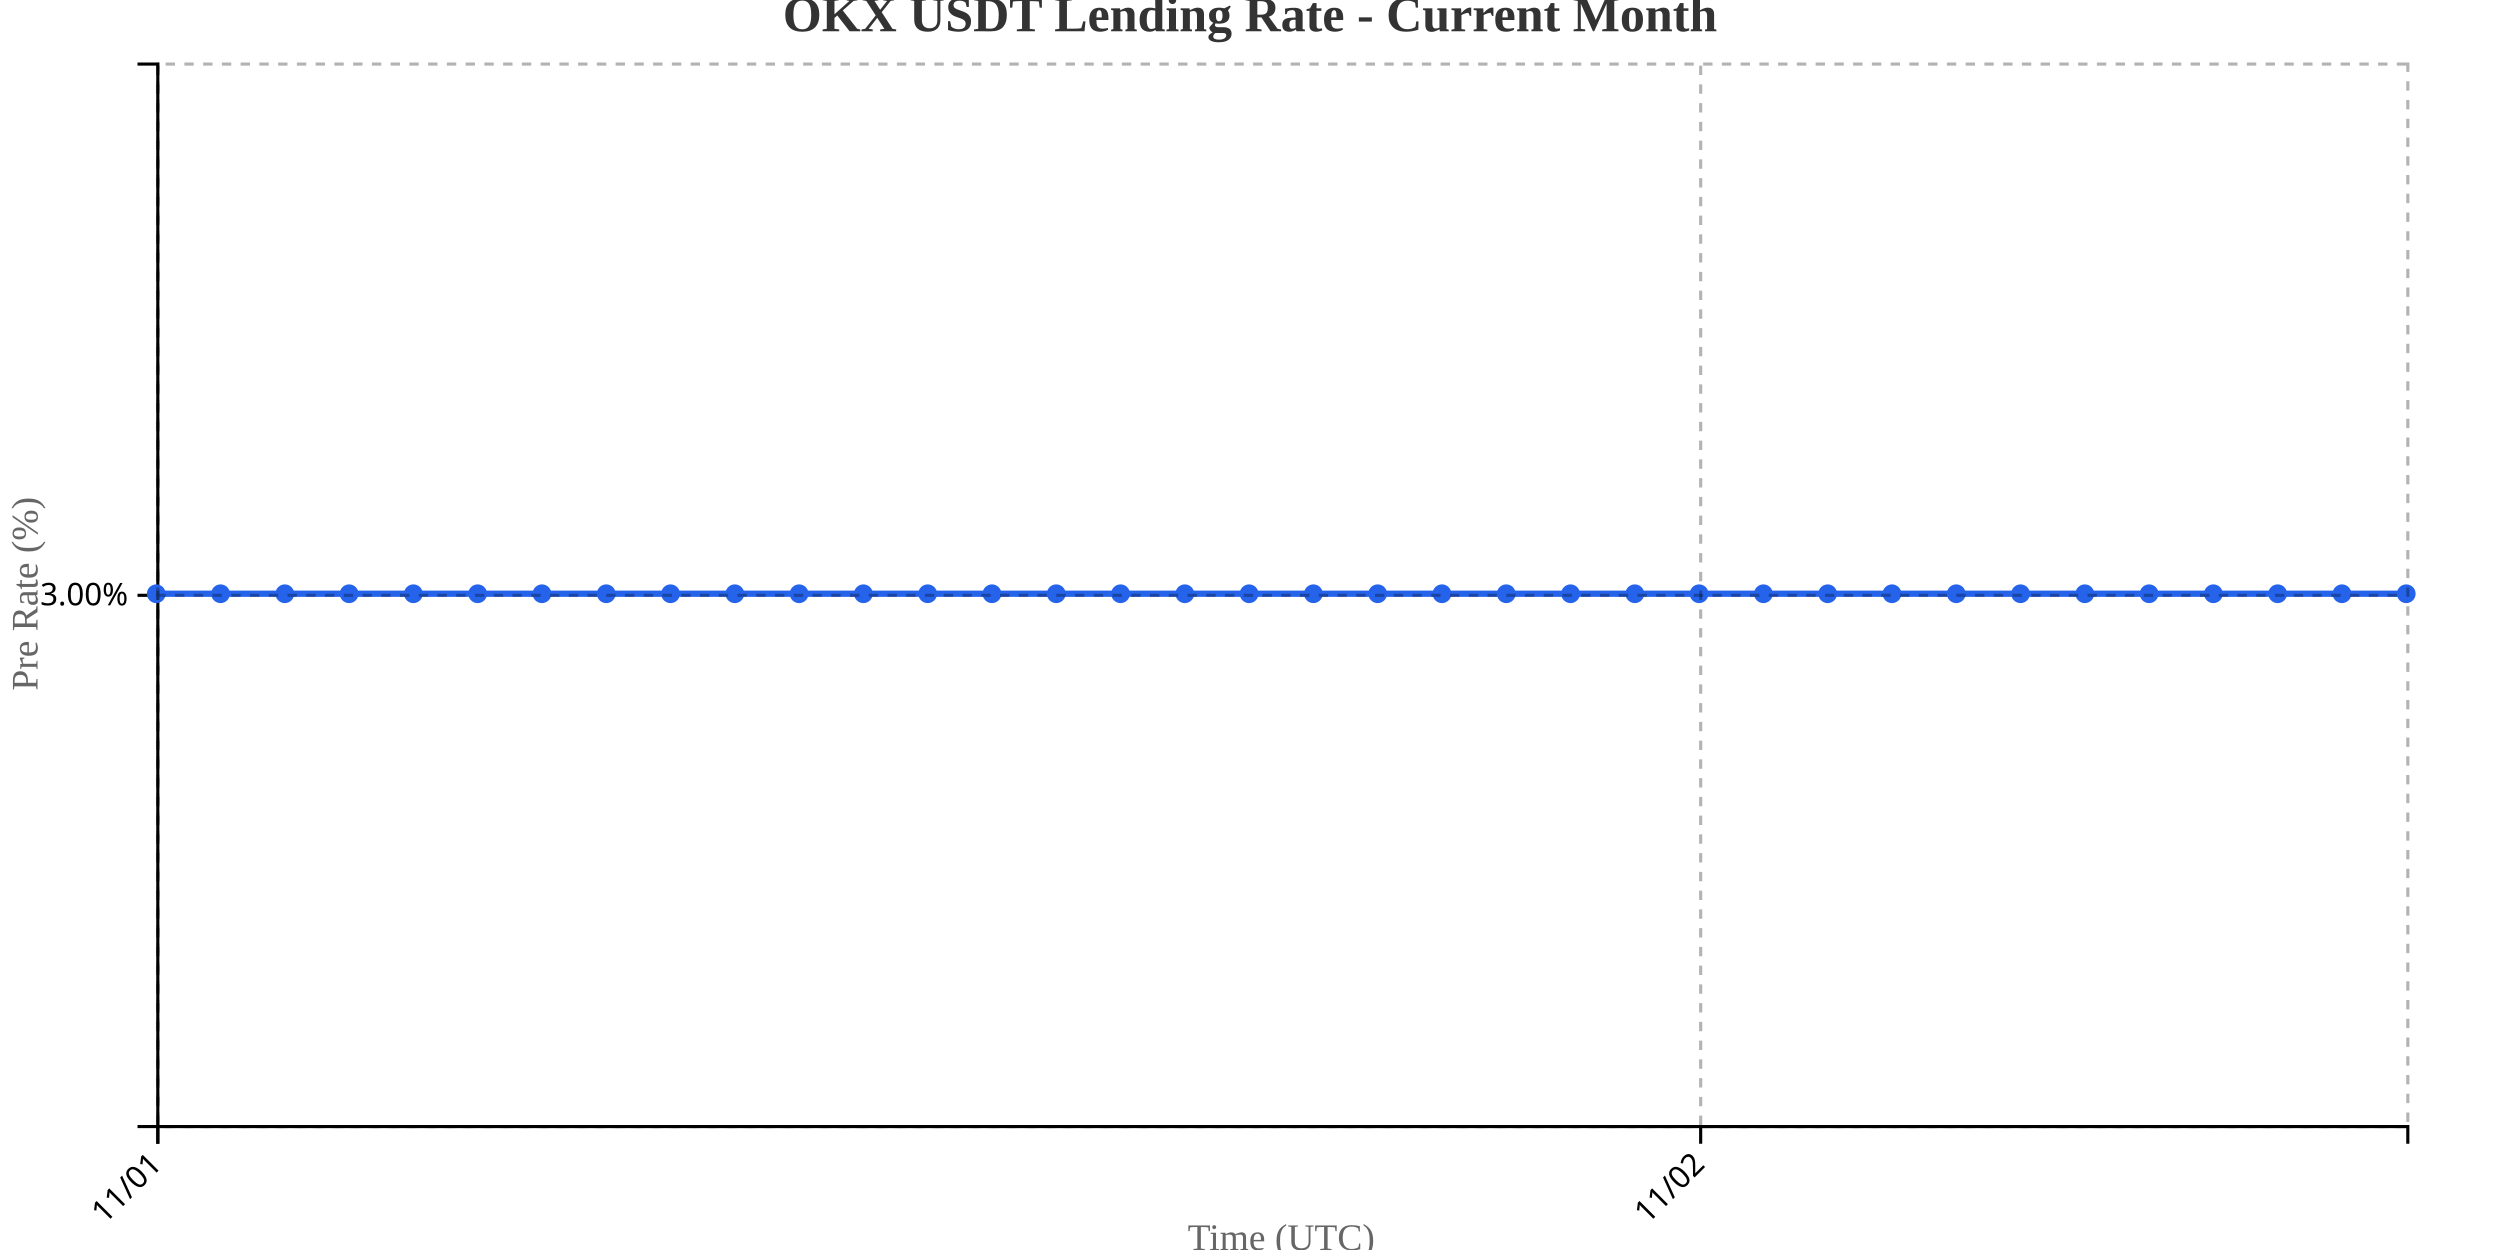
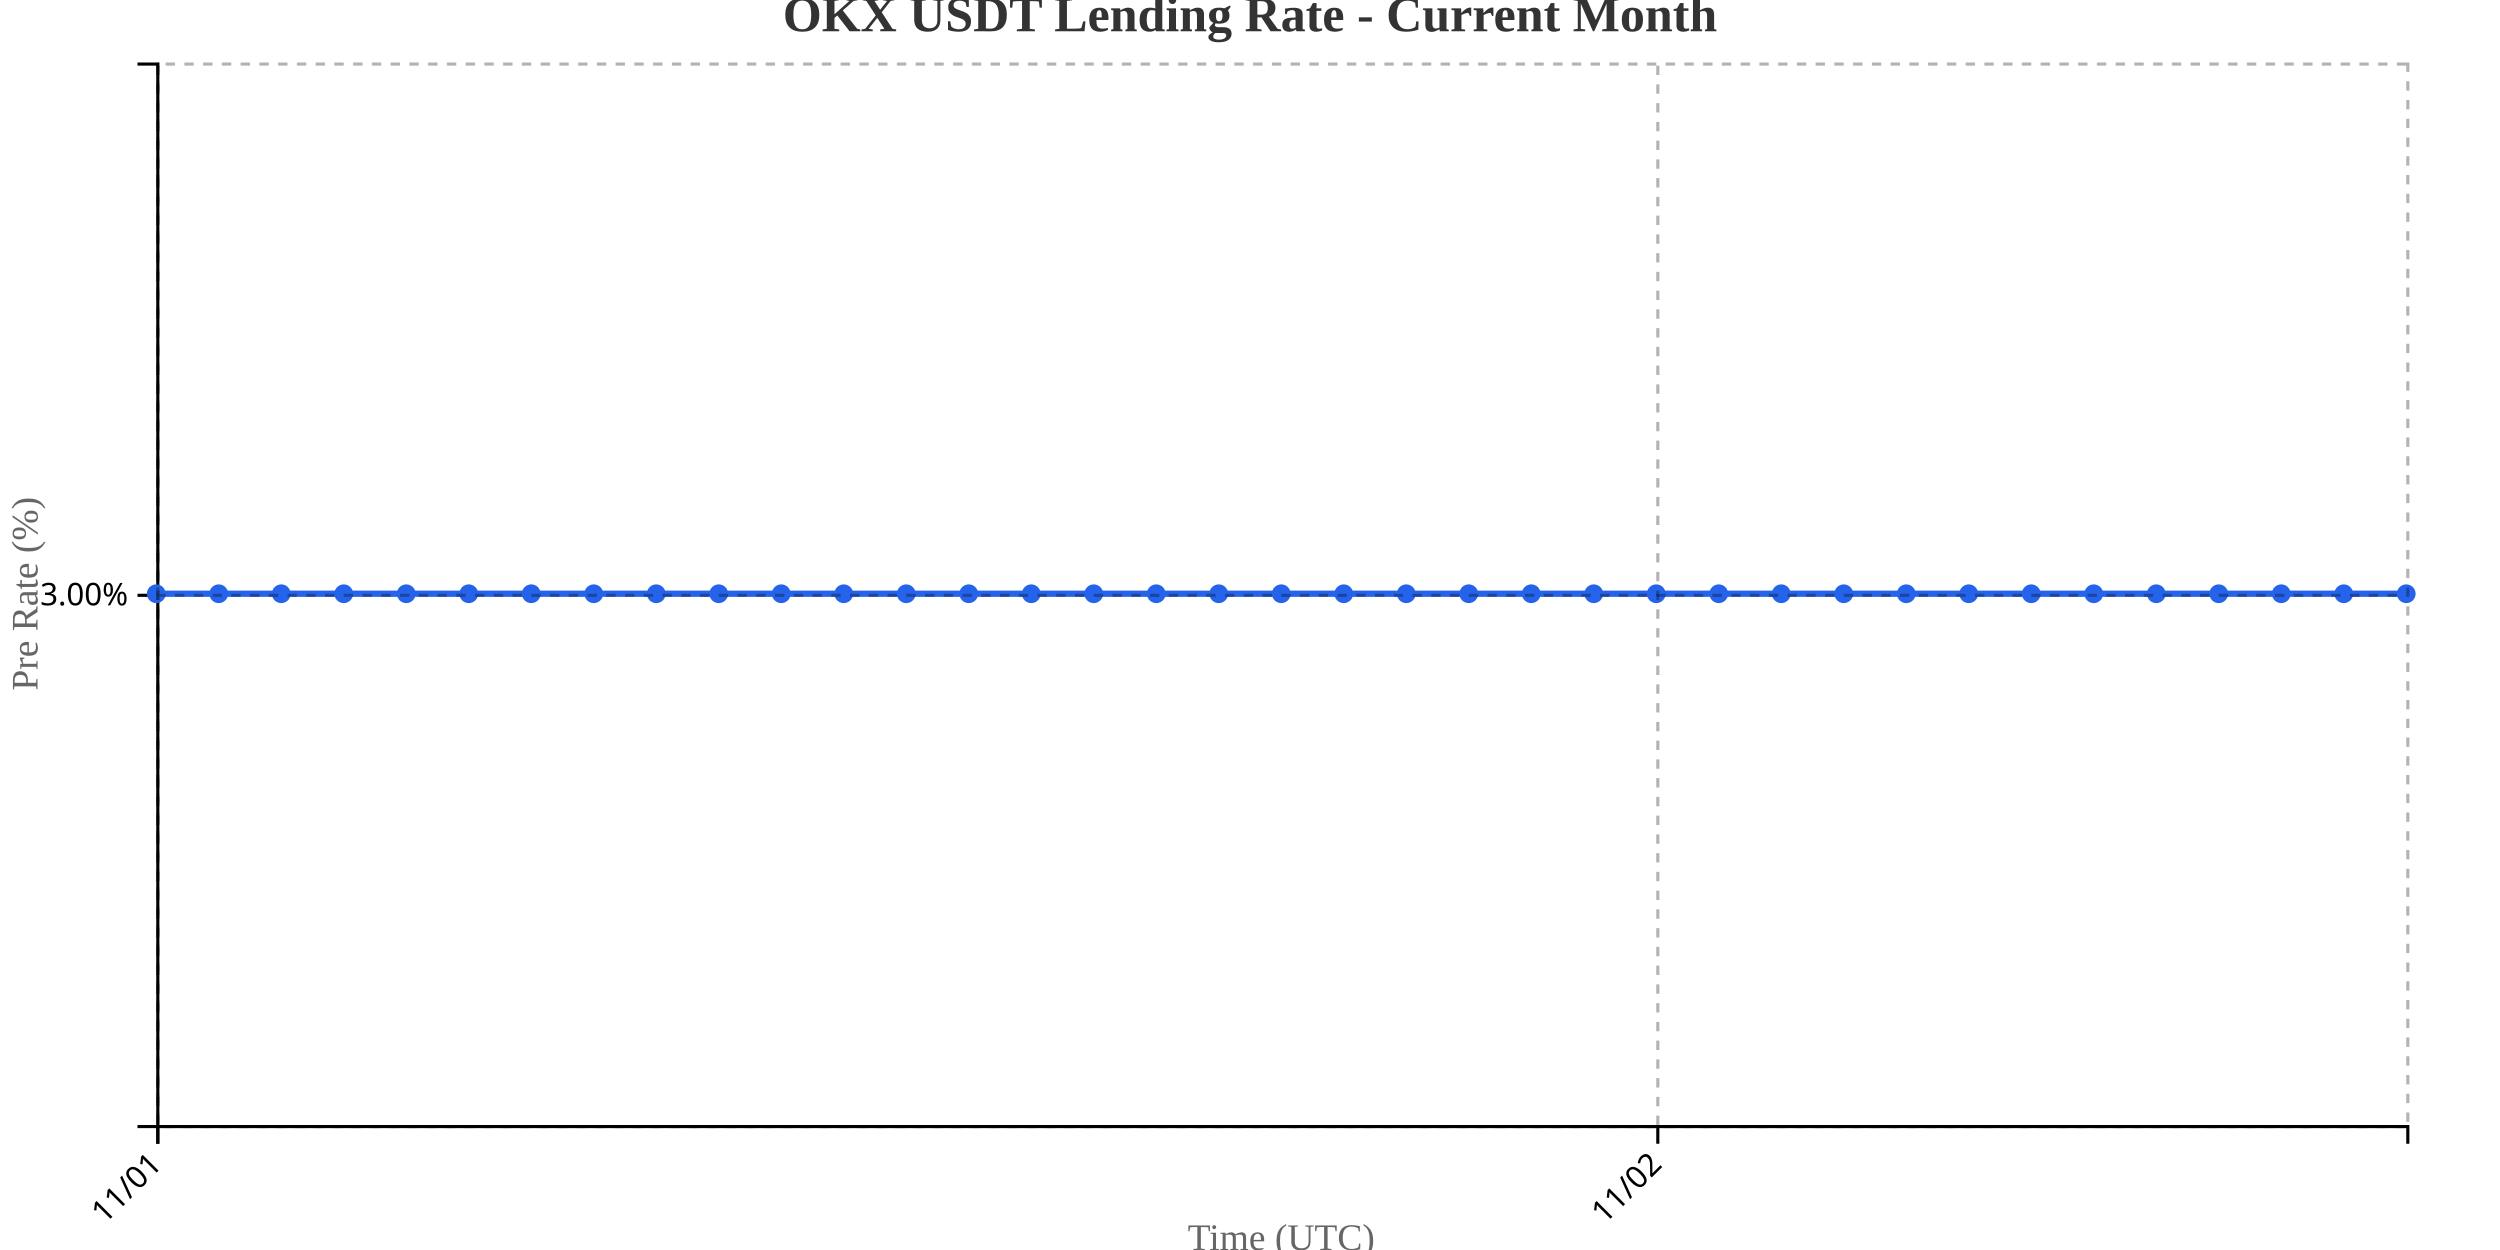
<svg xmlns="http://www.w3.org/2000/svg" width="800" height="400">
  <g transform="translate(50,20)">
    <g transform="translate(0,340)" fill="none" font-size="10" font-family="sans-serif" text-anchor="middle">
      <path class="domain" stroke="currentColor" d="M0.5,6V0.5H720.5V6" />
      <g class="tick" opacity="1" transform="translate(0.5,0)">
        <line stroke="currentColor" y2="6" />
        <text fill="currentColor" y="9" dy=".15em" style="text-anchor: end;" dx="-.8em" transform="rotate(-45)">11/01</text>
      </g>
-       <g class="tick" opacity="1" transform="translate(494.2143,0)">
+       <g class="tick" opacity="1" transform="translate(480.5,0)">
        <line stroke="currentColor" y2="6" />
        <text fill="currentColor" y="9" dy=".15em" style="text-anchor: end;" dx="-.8em" transform="rotate(-45)">11/02</text>
      </g>
    </g>
    <g fill="none" font-size="10" font-family="sans-serif" text-anchor="end">
      <path class="domain" stroke="currentColor" d="M-6,340.5H0.5V0.5H-6" />
      <g class="tick" opacity="1" transform="translate(0,170.5)">
        <line stroke="currentColor" x2="-6" />
        <text fill="currentColor" x="-9" dy="0.32em">3.00%</text>
      </g>
    </g>
    <text transform="rotate(-90)" y="-50" x="-170" dy="1em" style="text-anchor: middle; font-size: 12px; fill: #666;">Pre Rate (%)</text>
    <text transform="translate(360, 380)" style="text-anchor: middle; font-size: 12px; fill: #666;">Time (UTC)</text>
-     <path fill="none" stroke="#2563eb" stroke-width="2" d="M0,170C6.857,170,13.714,170,20.571,170C27.429,170,34.286,170,41.143,170C48,170,54.857,170,61.714,170C68.571,170,75.429,170,82.286,170C89.143,170,96,170,102.857,170C109.714,170,116.571,170,123.429,170C130.286,170,137.143,170,144,170C150.857,170,157.714,170,164.571,170C171.429,170,178.286,170,185.143,170C192,170,198.857,170,205.714,170C212.571,170,219.429,170,226.286,170C233.143,170,240,170,246.857,170C253.714,170,260.571,170,267.429,170C274.286,170,281.143,170,288,170C294.857,170,301.714,170,308.571,170C315.429,170,322.286,170,329.143,170C336,170,342.857,170,349.714,170C356.571,170,363.429,170,370.286,170C377.143,170,384,170,390.857,170C397.714,170,404.571,170,411.429,170C418.286,170,425.143,170,432,170C438.857,170,445.714,170,452.571,170C459.429,170,466.286,170,473.143,170C480,170,486.857,170,493.714,170C500.571,170,507.429,170,514.286,170C521.143,170,528,170,534.857,170C541.714,170,548.571,170,555.429,170C562.286,170,569.143,170,576,170C582.857,170,589.714,170,596.571,170C603.429,170,610.286,170,617.143,170C624,170,630.857,170,637.714,170C644.571,170,651.429,170,658.286,170C665.143,170,672,170,678.857,170C685.714,170,692.571,170,699.429,170C706.286,170,713.143,170,720,170" />
+     <path fill="none" stroke="#2563eb" stroke-width="2" d="M0,170C6.667,170,13.333,170,20,170C26.667,170,33.333,170,40,170C46.667,170,53.333,170,60,170C66.667,170,73.333,170,80,170C86.667,170,93.333,170,100,170C106.667,170,113.333,170,120,170C126.667,170,133.333,170,140,170C146.667,170,153.333,170,160,170C166.667,170,173.333,170,180,170C186.667,170,193.333,170,200,170C206.667,170,213.333,170,220,170C226.667,170,233.333,170,240,170C246.667,170,253.333,170,260,170C266.667,170,273.333,170,280,170C286.667,170,293.333,170,300,170C306.667,170,313.333,170,320,170C326.667,170,333.333,170,340,170C346.667,170,353.333,170,360,170C366.667,170,373.333,170,380,170C386.667,170,393.333,170,400,170C406.667,170,413.333,170,420,170C426.667,170,433.333,170,440,170C446.667,170,453.333,170,460,170C466.667,170,473.333,170,480,170C486.667,170,493.333,170,500,170C506.667,170,513.333,170,520,170C526.667,170,533.333,170,540,170C546.667,170,553.333,170,560,170C566.667,170,573.333,170,580,170C586.667,170,593.333,170,600,170C606.667,170,613.333,170,620,170C626.667,170,633.333,170,640,170C646.667,170,653.333,170,660,170C666.667,170,673.333,170,680,170C686.667,170,693.333,170,700,170C706.667,170,713.333,170,720,170" />
    <circle class="dot" cx="0" cy="170" r="3" fill="#2563eb" />
-     <circle class="dot" cx="20.571" cy="170" r="3" fill="#2563eb" />
-     <circle class="dot" cx="41.143" cy="170" r="3" fill="#2563eb" />
-     <circle class="dot" cx="61.714" cy="170" r="3" fill="#2563eb" />
-     <circle class="dot" cx="82.286" cy="170" r="3" fill="#2563eb" />
-     <circle class="dot" cx="102.857" cy="170" r="3" fill="#2563eb" />
-     <circle class="dot" cx="123.429" cy="170" r="3" fill="#2563eb" />
-     <circle class="dot" cx="144" cy="170" r="3" fill="#2563eb" />
-     <circle class="dot" cx="164.571" cy="170" r="3" fill="#2563eb" />
-     <circle class="dot" cx="185.143" cy="170" r="3" fill="#2563eb" />
-     <circle class="dot" cx="205.714" cy="170" r="3" fill="#2563eb" />
-     <circle class="dot" cx="226.286" cy="170" r="3" fill="#2563eb" />
-     <circle class="dot" cx="246.857" cy="170" r="3" fill="#2563eb" />
-     <circle class="dot" cx="267.429" cy="170" r="3" fill="#2563eb" />
-     <circle class="dot" cx="288" cy="170" r="3" fill="#2563eb" />
-     <circle class="dot" cx="308.571" cy="170" r="3" fill="#2563eb" />
-     <circle class="dot" cx="329.143" cy="170" r="3" fill="#2563eb" />
-     <circle class="dot" cx="349.714" cy="170" r="3" fill="#2563eb" />
-     <circle class="dot" cx="370.286" cy="170" r="3" fill="#2563eb" />
-     <circle class="dot" cx="390.857" cy="170" r="3" fill="#2563eb" />
-     <circle class="dot" cx="411.429" cy="170" r="3" fill="#2563eb" />
-     <circle class="dot" cx="432" cy="170" r="3" fill="#2563eb" />
-     <circle class="dot" cx="452.571" cy="170" r="3" fill="#2563eb" />
-     <circle class="dot" cx="473.143" cy="170" r="3" fill="#2563eb" />
-     <circle class="dot" cx="493.714" cy="170" r="3" fill="#2563eb" />
-     <circle class="dot" cx="514.286" cy="170" r="3" fill="#2563eb" />
-     <circle class="dot" cx="534.857" cy="170" r="3" fill="#2563eb" />
-     <circle class="dot" cx="555.429" cy="170" r="3" fill="#2563eb" />
-     <circle class="dot" cx="576" cy="170" r="3" fill="#2563eb" />
-     <circle class="dot" cx="596.571" cy="170" r="3" fill="#2563eb" />
-     <circle class="dot" cx="617.143" cy="170" r="3" fill="#2563eb" />
-     <circle class="dot" cx="637.714" cy="170" r="3" fill="#2563eb" />
-     <circle class="dot" cx="658.286" cy="170" r="3" fill="#2563eb" />
-     <circle class="dot" cx="678.857" cy="170" r="3" fill="#2563eb" />
-     <circle class="dot" cx="699.429" cy="170" r="3" fill="#2563eb" />
+     <circle class="dot" cx="20" cy="170" r="3" fill="#2563eb" />
+     <circle class="dot" cx="40" cy="170" r="3" fill="#2563eb" />
+     <circle class="dot" cx="60" cy="170" r="3" fill="#2563eb" />
+     <circle class="dot" cx="80" cy="170" r="3" fill="#2563eb" />
+     <circle class="dot" cx="100" cy="170" r="3" fill="#2563eb" />
+     <circle class="dot" cx="120" cy="170" r="3" fill="#2563eb" />
+     <circle class="dot" cx="140" cy="170" r="3" fill="#2563eb" />
+     <circle class="dot" cx="160" cy="170" r="3" fill="#2563eb" />
+     <circle class="dot" cx="180" cy="170" r="3" fill="#2563eb" />
+     <circle class="dot" cx="200" cy="170" r="3" fill="#2563eb" />
+     <circle class="dot" cx="220" cy="170" r="3" fill="#2563eb" />
+     <circle class="dot" cx="240" cy="170" r="3" fill="#2563eb" />
+     <circle class="dot" cx="260" cy="170" r="3" fill="#2563eb" />
+     <circle class="dot" cx="280" cy="170" r="3" fill="#2563eb" />
+     <circle class="dot" cx="300" cy="170" r="3" fill="#2563eb" />
+     <circle class="dot" cx="320" cy="170" r="3" fill="#2563eb" />
+     <circle class="dot" cx="340" cy="170" r="3" fill="#2563eb" />
+     <circle class="dot" cx="360" cy="170" r="3" fill="#2563eb" />
+     <circle class="dot" cx="380" cy="170" r="3" fill="#2563eb" />
+     <circle class="dot" cx="400" cy="170" r="3" fill="#2563eb" />
+     <circle class="dot" cx="420" cy="170" r="3" fill="#2563eb" />
+     <circle class="dot" cx="440" cy="170" r="3" fill="#2563eb" />
+     <circle class="dot" cx="460" cy="170" r="3" fill="#2563eb" />
+     <circle class="dot" cx="480" cy="170" r="3" fill="#2563eb" />
+     <circle class="dot" cx="500" cy="170" r="3" fill="#2563eb" />
+     <circle class="dot" cx="520" cy="170" r="3" fill="#2563eb" />
+     <circle class="dot" cx="540" cy="170" r="3" fill="#2563eb" />
+     <circle class="dot" cx="560" cy="170" r="3" fill="#2563eb" />
+     <circle class="dot" cx="580" cy="170" r="3" fill="#2563eb" />
+     <circle class="dot" cx="600" cy="170" r="3" fill="#2563eb" />
+     <circle class="dot" cx="620" cy="170" r="3" fill="#2563eb" />
+     <circle class="dot" cx="640" cy="170" r="3" fill="#2563eb" />
+     <circle class="dot" cx="660" cy="170" r="3" fill="#2563eb" />
+     <circle class="dot" cx="680" cy="170" r="3" fill="#2563eb" />
+     <circle class="dot" cx="700" cy="170" r="3" fill="#2563eb" />
    <circle class="dot" cx="720" cy="170" r="3" fill="#2563eb" />
    <g class="grid" transform="translate(0,340)" fill="none" font-size="10" font-family="sans-serif" text-anchor="middle" style="stroke-dasharray: 3,3; opacity: 0.3;">
      <path class="domain" stroke="currentColor" d="M0.5,-340V0.5H720.5V-340" />
      <g class="tick" opacity="1" transform="translate(0.5,0)">
        <line stroke="currentColor" y2="-340" />
        <text fill="currentColor" y="3" dy="0.71em" />
      </g>
-       <g class="tick" opacity="1" transform="translate(494.2143,0)">
+       <g class="tick" opacity="1" transform="translate(480.5,0)">
        <line stroke="currentColor" y2="-340" />
        <text fill="currentColor" y="3" dy="0.71em" />
      </g>
    </g>
    <g class="grid" fill="none" font-size="10" font-family="sans-serif" text-anchor="end" style="stroke-dasharray: 3,3; opacity: 0.3;">
      <path class="domain" stroke="currentColor" d="M720,340.5H0.5V0.5H720" />
      <g class="tick" opacity="1" transform="translate(0,170.5)">
        <line stroke="currentColor" x2="720" />
        <text fill="currentColor" x="-3" dy="0.32em" />
      </g>
    </g>
  </g>
  <text x="400" y="10" text-anchor="middle" style="font-size: 16px; font-weight: bold; fill: #333;">OKX USDT Lending Rate - Current Month</text>
</svg>
